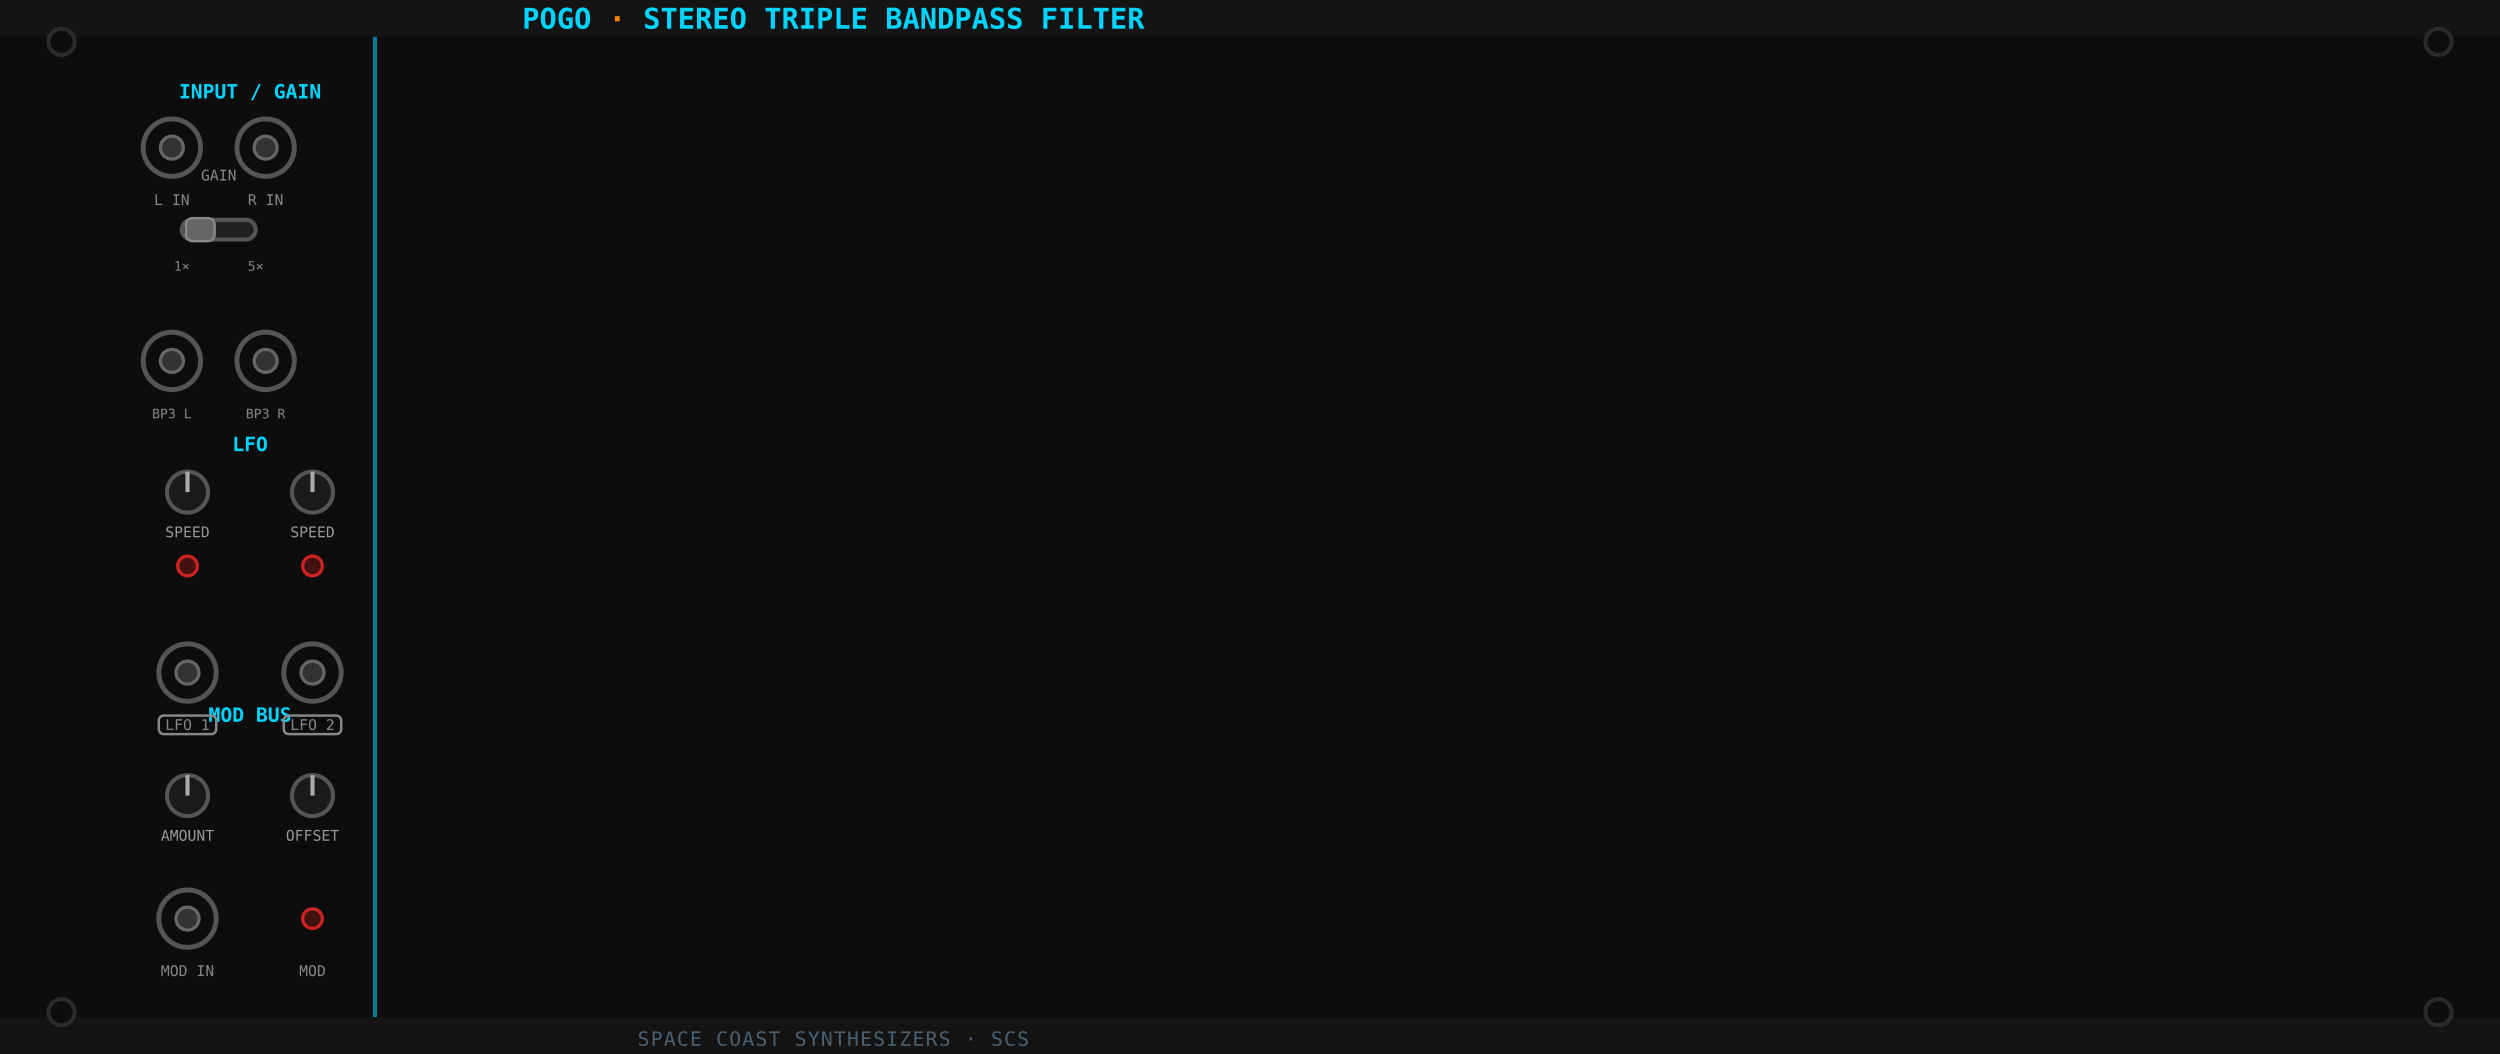
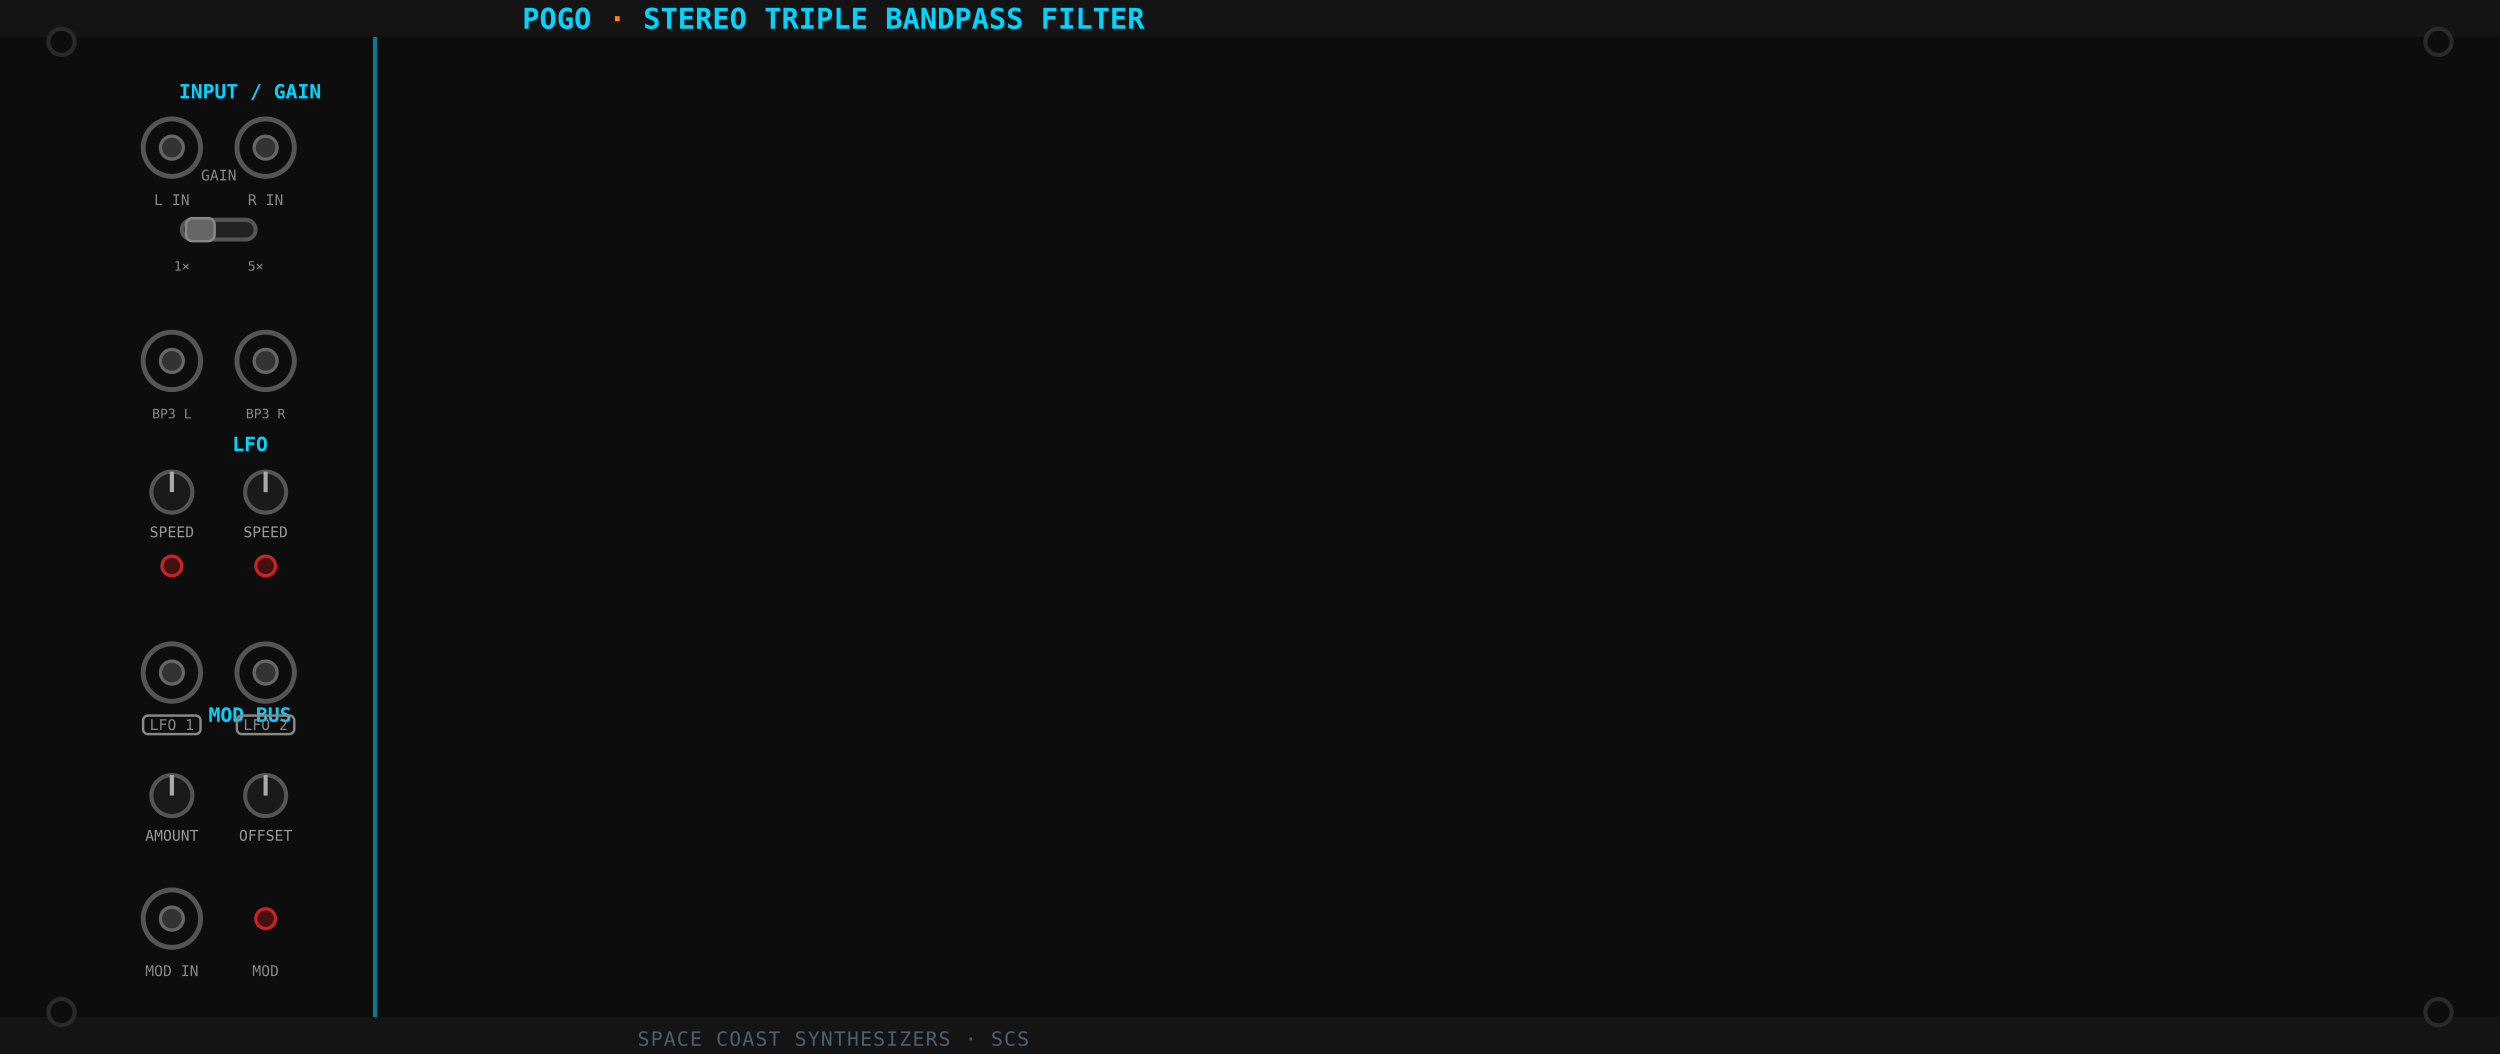
<svg xmlns="http://www.w3.org/2000/svg" width="304.8mm" height="128.5mm" viewBox="0 0 304.80 128.5">
  <rect x="0" y="0" width="304.8" height="128.5" fill="#0d0d0d" />
  <rect x="0" y="0" width="304.8" height="4.5" fill="#141414" />
  <rect x="0" y="124.0" width="304.8" height="4.5" fill="#141414" />
  <circle cx="7.5" cy="5.1" r="1.6" fill="#0d0d0d" stroke="#2a2a2a" stroke-width="0.5" />
  <circle cx="297.3" cy="5.1" r="1.6" fill="#0d0d0d" stroke="#2a2a2a" stroke-width="0.5" />
  <circle cx="7.5" cy="123.4" r="1.6" fill="#0d0d0d" stroke="#2a2a2a" stroke-width="0.5" />
  <circle cx="297.3" cy="123.4" r="1.6" fill="#0d0d0d" stroke="#2a2a2a" stroke-width="0.5" />
  <text x="101.60" y="3.5" fill="#00d4ff" font-family="monospace" font-size="3.5" font-weight="bold" text-anchor="middle">POGO  <tspan fill="#ff8800">·</tspan> STEREO TRIPLE BANDPASS FILTER</text>
  <text x="101.60" y="127.5" fill="#4a6070" font-family="monospace" font-size="2.4" text-anchor="middle" letter-spacing="0.15">SPACE COAST SYNTHESIZERS  ·  SCS</text>
  <line x1="45.72" y1="4.5" x2="45.72" y2="124.0" stroke="#00d4ff" stroke-width="0.5" opacity="0.55" />
  <text x="30.48" y="12.0" fill="#00d4ff" font-family="monospace" font-size="2.4" text-anchor="middle" font-weight="bold">INPUT / GAIN</text>
  <text x="30.48" y="55.0" fill="#00d4ff" font-family="monospace" font-size="2.4" text-anchor="middle" font-weight="bold">LFO</text>
  <text x="30.48" y="88.0" fill="#00d4ff" font-family="monospace" font-size="2.4" text-anchor="middle" font-weight="bold">MOD BUS</text>
  <circle cx="20.955" cy="18.0" r="3.5" fill="none" stroke="#555" stroke-width="0.6" />
  <circle cx="20.955" cy="18.0" r="1.4" fill="#333" stroke="#666" stroke-width="0.4" />
  <text x="20.955" y="25.0" fill="#888" font-family="monospace" font-size="1.8" text-anchor="middle">L IN</text>
  <circle cx="32.385" cy="18.0" r="3.5" fill="none" stroke="#555" stroke-width="0.6" />
  <circle cx="32.385" cy="18.0" r="1.4" fill="#333" stroke="#666" stroke-width="0.4" />
  <text x="32.385" y="25.0" fill="#888" font-family="monospace" font-size="1.8" text-anchor="middle">R IN</text>
  <text x="26.67" y="22.0" fill="#888" font-family="monospace" font-size="1.8" text-anchor="middle">GAIN</text>
  <rect x="22.17" y="26.80" width="9" height="2.4" rx="1.2" fill="#222" stroke="#555" stroke-width="0.5" />
  <rect x="22.67" y="26.60" width="3.5" height="2.8" rx="0.8" fill="#666" stroke="#888" stroke-width="0.3" />
  <text x="22.17" y="33.0" fill="#888" font-family="monospace" font-size="1.6" text-anchor="middle">1×</text>
  <text x="31.17" y="33.0" fill="#888" font-family="monospace" font-size="1.6" text-anchor="middle">5×</text>
  <circle cx="20.955" cy="44.0" r="3.5" fill="none" stroke="#555" stroke-width="0.6" />
  <circle cx="20.955" cy="44.0" r="1.4" fill="#333" stroke="#666" stroke-width="0.4" />
  <text x="20.955" y="51.0" fill="#888" font-family="monospace" font-size="1.6" text-anchor="middle">BP3 L</text>
  <circle cx="32.385" cy="44.0" r="3.5" fill="none" stroke="#555" stroke-width="0.6" />
  <circle cx="32.385" cy="44.0" r="1.4" fill="#333" stroke="#666" stroke-width="0.4" />
  <text x="32.385" y="51.0" fill="#888" font-family="monospace" font-size="1.6" text-anchor="middle">BP3 R</text>
-   <circle cx="22.86" cy="60.0" r="2.5" fill="#1a1a1a" stroke="#555" stroke-width="0.5" />
-   <line x1="22.86" y1="60.0" x2="22.86" y2="57.5" stroke="#aaa" stroke-width="0.5" />
-   <text x="22.86" y="65.5" fill="#999" font-family="monospace" font-size="1.8" text-anchor="middle">SPEED</text>
-   <circle cx="38.1" cy="60.0" r="2.5" fill="#1a1a1a" stroke="#555" stroke-width="0.5" />
-   <line x1="38.1" y1="60.0" x2="38.1" y2="57.5" stroke="#aaa" stroke-width="0.5" />
-   <text x="38.1" y="65.5" fill="#999" font-family="monospace" font-size="1.8" text-anchor="middle">SPEED</text>
-   <circle cx="22.86" cy="69.0" r="1.2" fill="#441111" stroke="#cc2222" stroke-width="0.4" />
-   <circle cx="38.1" cy="69.0" r="1.2" fill="#441111" stroke="#cc2222" stroke-width="0.4" />
-   <circle cx="22.86" cy="82.0" r="3.5" fill="none" stroke="#555" stroke-width="0.6" />
-   <circle cx="22.86" cy="82.0" r="1.4" fill="#333" stroke="#666" stroke-width="0.4" />
-   <rect x="19.36" y="87.24" width="7.0" height="2.26" rx="0.6" fill="none" stroke="#888" stroke-width="0.3" />
-   <text x="22.86" y="89.0" fill="#888" font-family="monospace" font-size="1.8" text-anchor="middle">LFO 1</text>
-   <circle cx="38.1" cy="82.0" r="3.5" fill="none" stroke="#555" stroke-width="0.6" />
-   <circle cx="38.1" cy="82.0" r="1.4" fill="#333" stroke="#666" stroke-width="0.4" />
-   <rect x="34.60" y="87.24" width="7.0" height="2.26" rx="0.6" fill="none" stroke="#888" stroke-width="0.3" />
-   <text x="38.1" y="89.0" fill="#888" font-family="monospace" font-size="1.8" text-anchor="middle">LFO 2</text>
-   <circle cx="22.86" cy="97.0" r="2.5" fill="#1a1a1a" stroke="#555" stroke-width="0.5" />
-   <line x1="22.86" y1="97.0" x2="22.86" y2="94.5" stroke="#aaa" stroke-width="0.5" />
-   <text x="22.86" y="102.5" fill="#999" font-family="monospace" font-size="1.8" text-anchor="middle">AMOUNT</text>
-   <circle cx="38.1" cy="97.0" r="2.5" fill="#1a1a1a" stroke="#555" stroke-width="0.5" />
-   <line x1="38.1" y1="97.0" x2="38.1" y2="94.5" stroke="#aaa" stroke-width="0.5" />
-   <text x="38.1" y="102.5" fill="#999" font-family="monospace" font-size="1.8" text-anchor="middle">OFFSET</text>
-   <circle cx="22.86" cy="112.0" r="3.5" fill="none" stroke="#555" stroke-width="0.6" />
-   <circle cx="22.86" cy="112.0" r="1.4" fill="#333" stroke="#666" stroke-width="0.4" />
-   <text x="22.86" y="119.0" fill="#888" font-family="monospace" font-size="1.8" text-anchor="middle">MOD IN</text>
-   <circle cx="38.1" cy="112.0" r="1.2" fill="#441111" stroke="#cc2222" stroke-width="0.4" />
-   <text x="38.1" y="119.0" fill="#888" font-family="monospace" font-size="1.8" text-anchor="middle">MOD</text>
+   <circle cx="20.955" cy="60.0" r="2.5" fill="#1a1a1a" stroke="#555" stroke-width="0.5" />
+   <line x1="20.955" y1="60.0" x2="20.955" y2="57.5" stroke="#aaa" stroke-width="0.5" />
+   <text x="20.955" y="65.5" fill="#999" font-family="monospace" font-size="1.8" text-anchor="middle">SPEED</text>
+   <circle cx="32.385" cy="60.0" r="2.5" fill="#1a1a1a" stroke="#555" stroke-width="0.5" />
+   <line x1="32.385" y1="60.0" x2="32.385" y2="57.5" stroke="#aaa" stroke-width="0.5" />
+   <text x="32.385" y="65.5" fill="#999" font-family="monospace" font-size="1.8" text-anchor="middle">SPEED</text>
+   <circle cx="20.955" cy="69.0" r="1.2" fill="#441111" stroke="#cc2222" stroke-width="0.4" />
+   <circle cx="32.385" cy="69.0" r="1.2" fill="#441111" stroke="#cc2222" stroke-width="0.4" />
+   <circle cx="20.955" cy="82.0" r="3.5" fill="none" stroke="#555" stroke-width="0.6" />
+   <circle cx="20.955" cy="82.0" r="1.4" fill="#333" stroke="#666" stroke-width="0.4" />
+   <rect x="17.45" y="87.24" width="7.0" height="2.26" rx="0.6" fill="none" stroke="#888" stroke-width="0.3" />
+   <text x="20.955" y="89.0" fill="#888" font-family="monospace" font-size="1.8" text-anchor="middle">LFO 1</text>
+   <circle cx="32.385" cy="82.0" r="3.5" fill="none" stroke="#555" stroke-width="0.6" />
+   <circle cx="32.385" cy="82.0" r="1.4" fill="#333" stroke="#666" stroke-width="0.4" />
+   <rect x="28.88" y="87.24" width="7.0" height="2.26" rx="0.6" fill="none" stroke="#888" stroke-width="0.3" />
+   <text x="32.385" y="89.0" fill="#888" font-family="monospace" font-size="1.8" text-anchor="middle">LFO 2</text>
+   <circle cx="20.955" cy="97.0" r="2.5" fill="#1a1a1a" stroke="#555" stroke-width="0.5" />
+   <line x1="20.955" y1="97.0" x2="20.955" y2="94.5" stroke="#aaa" stroke-width="0.5" />
+   <text x="20.955" y="102.5" fill="#999" font-family="monospace" font-size="1.8" text-anchor="middle">AMOUNT</text>
+   <circle cx="32.385" cy="97.0" r="2.5" fill="#1a1a1a" stroke="#555" stroke-width="0.5" />
+   <line x1="32.385" y1="97.0" x2="32.385" y2="94.5" stroke="#aaa" stroke-width="0.5" />
+   <text x="32.385" y="102.5" fill="#999" font-family="monospace" font-size="1.8" text-anchor="middle">OFFSET</text>
+   <circle cx="20.955" cy="112.0" r="3.5" fill="none" stroke="#555" stroke-width="0.6" />
+   <circle cx="20.955" cy="112.0" r="1.4" fill="#333" stroke="#666" stroke-width="0.4" />
+   <text x="20.955" y="119.0" fill="#888" font-family="monospace" font-size="1.8" text-anchor="middle">MOD IN</text>
+   <circle cx="32.385" cy="112.0" r="1.2" fill="#441111" stroke="#cc2222" stroke-width="0.4" />
+   <text x="32.385" y="119.0" fill="#888" font-family="monospace" font-size="1.8" text-anchor="middle">MOD</text>
</svg>
